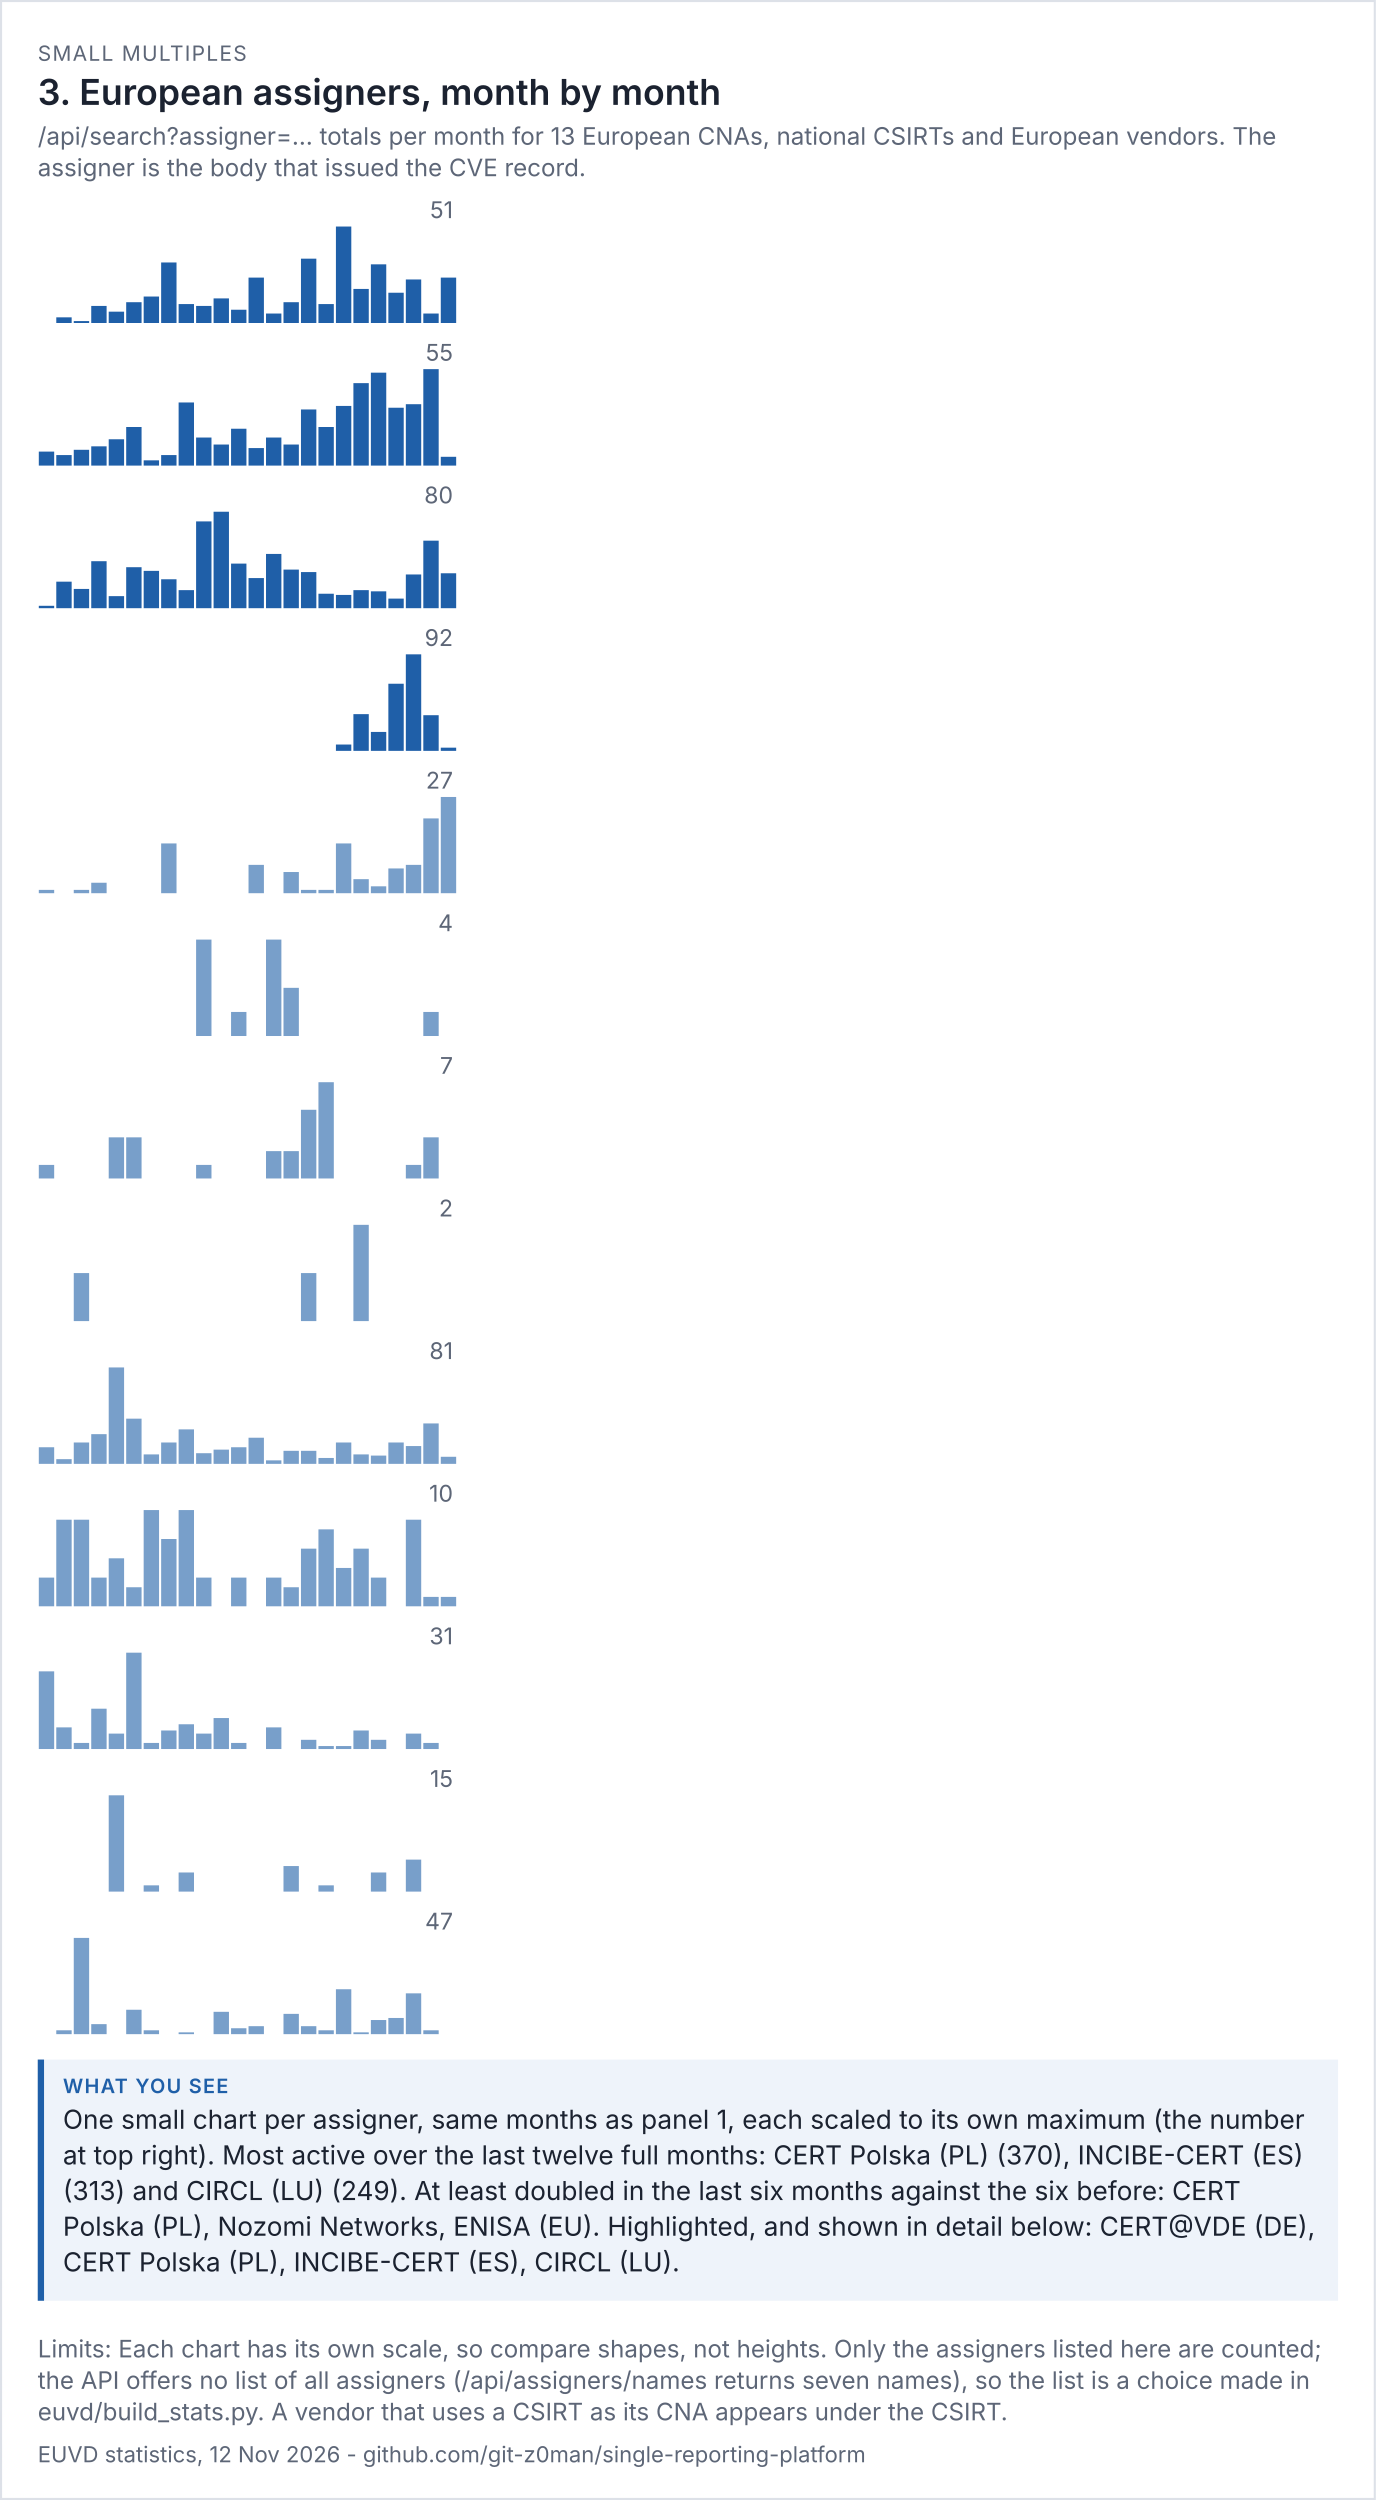
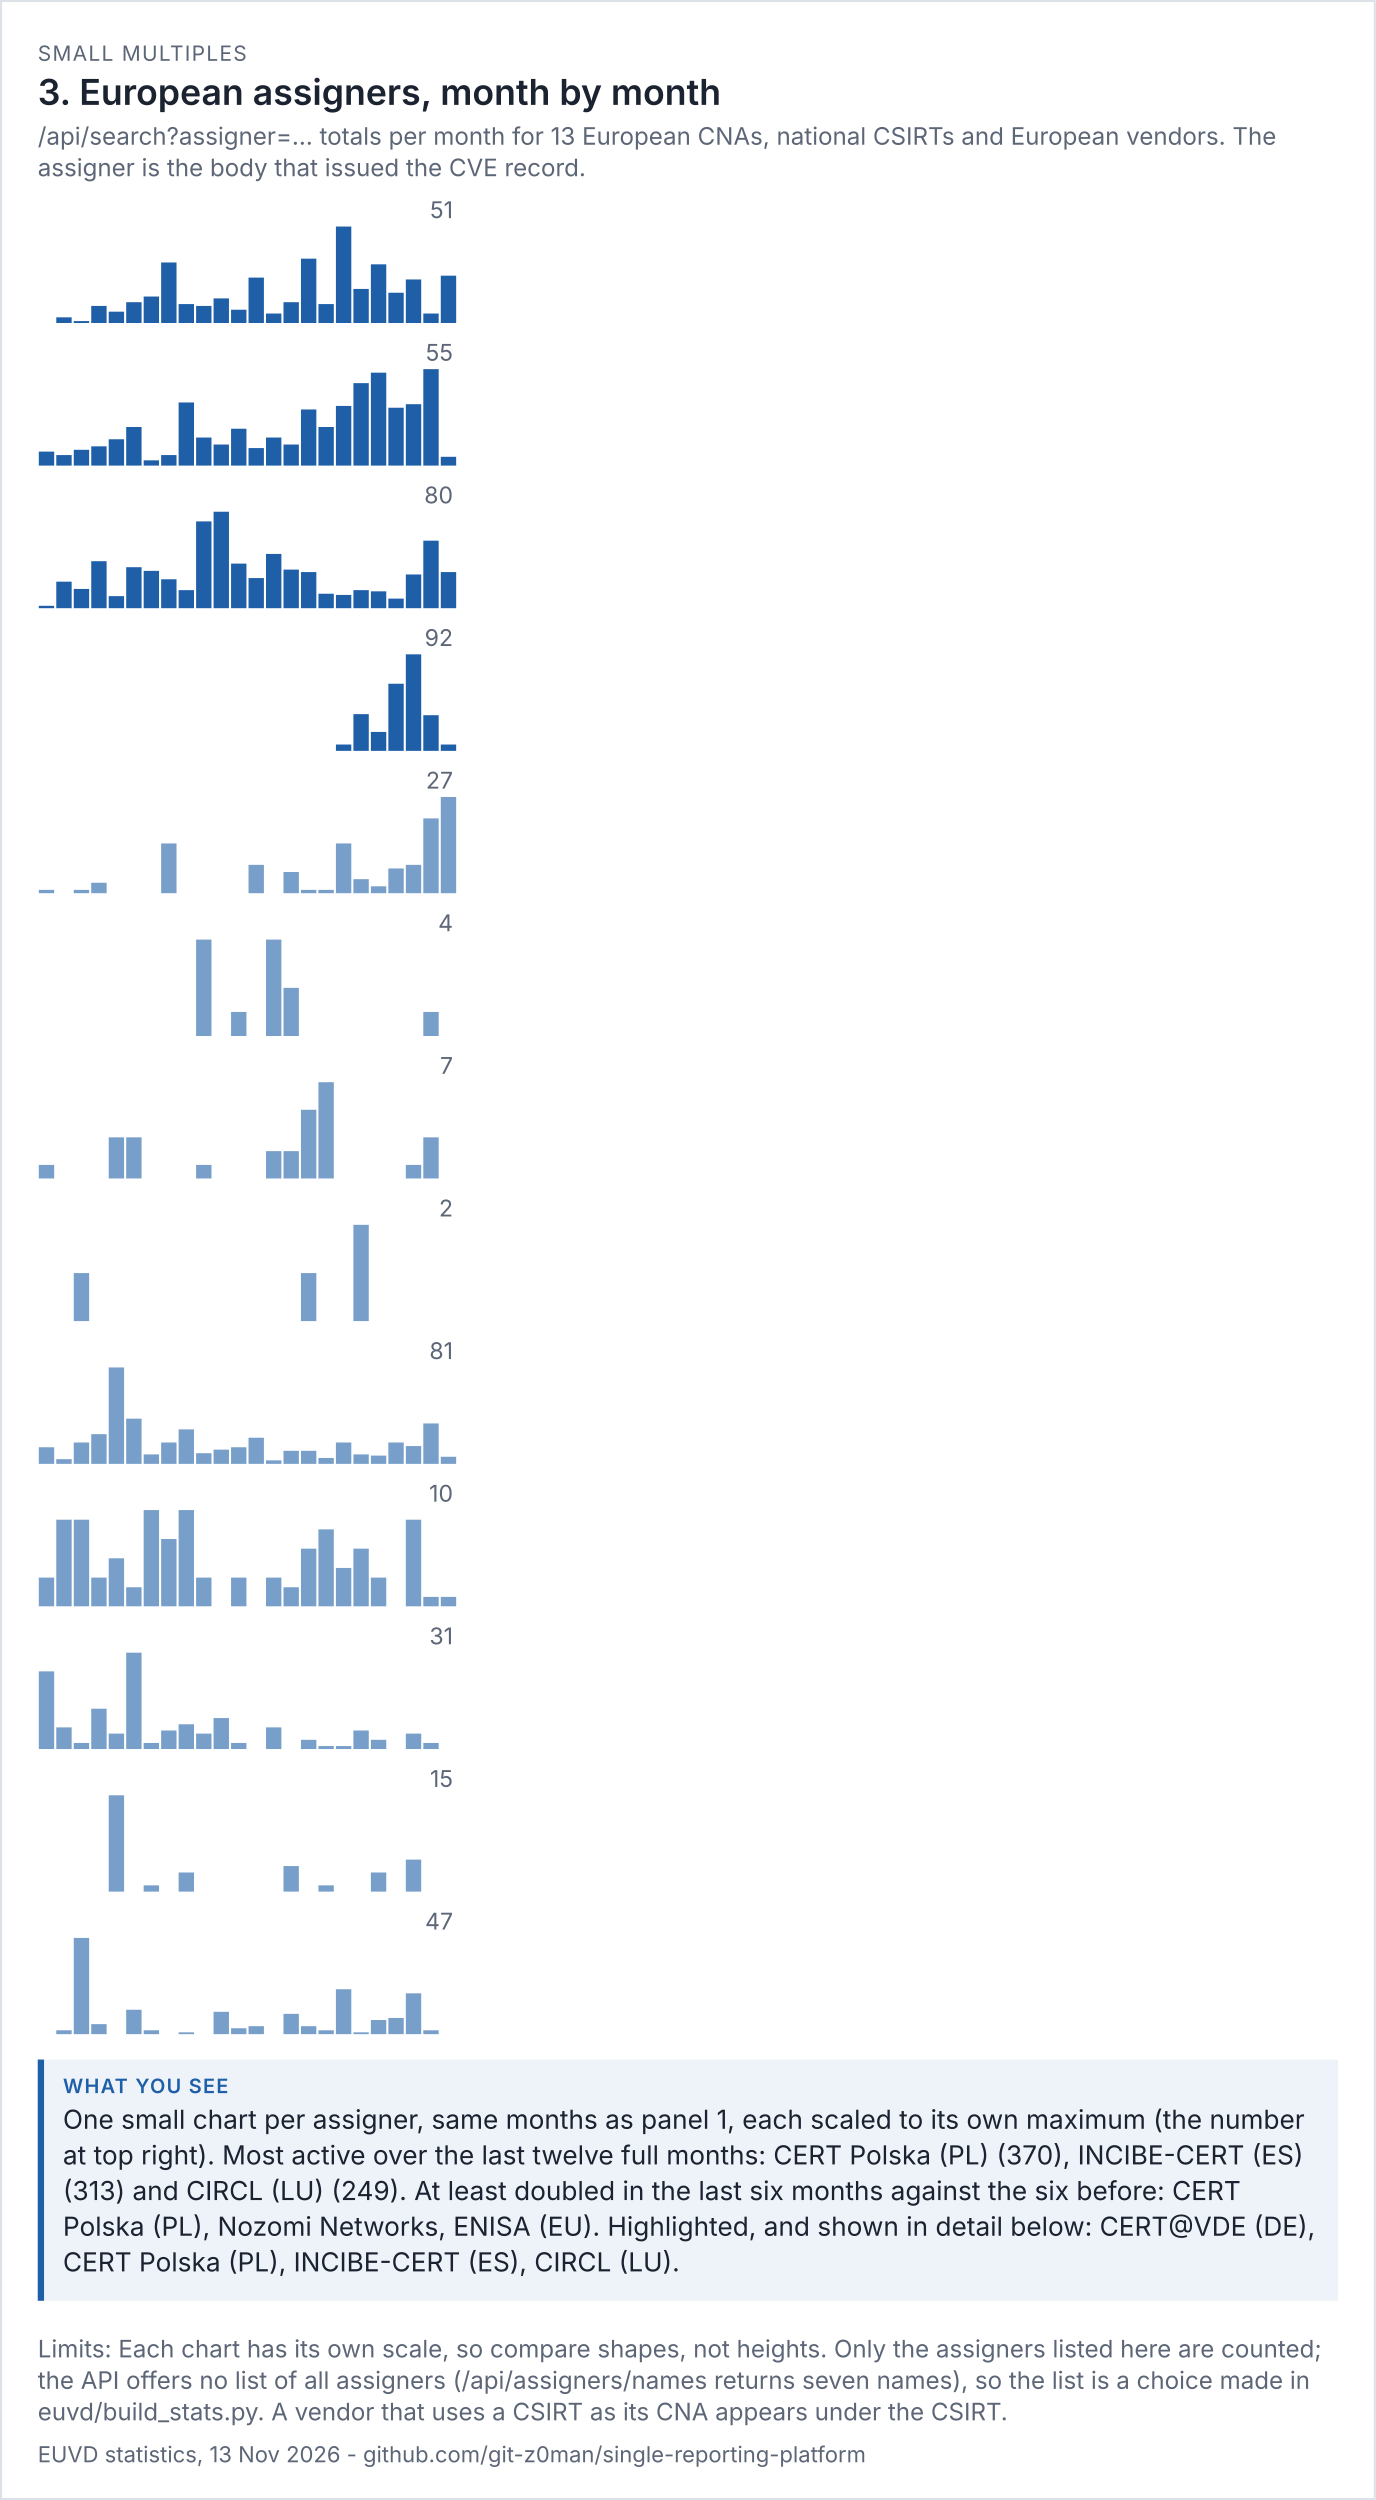
<svg xmlns="http://www.w3.org/2000/svg" viewBox="0 0 656 1192" width="656" height="1192" font-family="system-ui,-apple-system,'Segoe UI',sans-serif">
  <rect width="100%" height="100%" fill="#ffffff" />
  <rect x="0.5" y="0.5" width="655" height="1191" fill="none" stroke="#dde1e8" />
  <text x="18" y="29" font-size="10" letter-spacing="0.6" fill="#5d6677">SMALL MULTIPLES</text>
  <text x="18" y="50" font-size="17" fill="#1b2230" font-weight="600">3. European assigners, month by month</text>
  <text x="18" y="69" font-size="11.5" fill="#5d6677">/api/search?assigner=... totals per month for 13 European CNAs, national CSIRTs and European vendors. The</text>
  <text x="18" y="84" font-size="11.5" fill="#5d6677">assigner is the body that issued the CVE record.</text>
  <g transform="translate(18,94) scale(1)" font-size="11">
    <svg viewBox="0 0 200 60" role="img" width="200" height="60">
      <g>
        <text x="198" y="10" text-anchor="end" fill="rgb(93, 102, 119)">51</text>
        <rect x="0.5" y="60" width="7.333" height="0" fill="rgb(31, 95, 168)" opacity="1" />
        <rect x="8.833" y="57.294" width="7.333" height="2.706" fill="rgb(31, 95, 168)" opacity="1" />
        <rect x="17.167" y="59.098" width="7.333" height="0.902" fill="rgb(31, 95, 168)" opacity="1" />
        <rect x="25.5" y="51.882" width="7.333" height="8.118" fill="rgb(31, 95, 168)" opacity="1" />
        <rect x="33.833" y="54.588" width="7.333" height="5.412" fill="rgb(31, 95, 168)" opacity="1" />
        <rect x="42.167" y="50.078" width="7.333" height="9.922" fill="rgb(31, 95, 168)" opacity="1" />
        <rect x="50.5" y="47.373" width="7.333" height="12.627" fill="rgb(31, 95, 168)" opacity="1" />
        <rect x="58.833" y="31.137" width="7.333" height="28.863" fill="rgb(31, 95, 168)" opacity="1" />
        <rect x="67.167" y="50.98" width="7.333" height="9.02" fill="rgb(31, 95, 168)" opacity="1" />
        <rect x="75.5" y="51.882" width="7.333" height="8.118" fill="rgb(31, 95, 168)" opacity="1" />
        <rect x="83.833" y="48.275" width="7.333" height="11.725" fill="rgb(31, 95, 168)" opacity="1" />
        <rect x="92.167" y="53.686" width="7.333" height="6.314" fill="rgb(31, 95, 168)" opacity="1" />
        <rect x="100.5" y="38.353" width="7.333" height="21.647" fill="rgb(31, 95, 168)" opacity="1" />
        <rect x="108.833" y="55.49" width="7.333" height="4.51" fill="rgb(31, 95, 168)" opacity="1" />
        <rect x="117.167" y="50.078" width="7.333" height="9.922" fill="rgb(31, 95, 168)" opacity="1" />
        <rect x="125.5" y="29.333" width="7.333" height="30.667" fill="rgb(31, 95, 168)" opacity="1" />
        <rect x="133.833" y="50.98" width="7.333" height="9.02" fill="rgb(31, 95, 168)" opacity="1" />
        <rect x="142.167" y="14" width="7.333" height="46" fill="rgb(31, 95, 168)" opacity="1" />
        <rect x="150.5" y="43.765" width="7.333" height="16.235" fill="rgb(31, 95, 168)" opacity="1" />
        <rect x="158.833" y="32.039" width="7.333" height="27.961" fill="rgb(31, 95, 168)" opacity="1" />
        <rect x="167.167" y="45.569" width="7.333" height="14.431" fill="rgb(31, 95, 168)" opacity="1" />
        <rect x="175.5" y="39.255" width="7.333" height="20.745" fill="rgb(31, 95, 168)" opacity="1" />
        <rect x="183.833" y="55.49" width="7.333" height="4.51" fill="rgb(31, 95, 168)" opacity="1" />
-         <rect x="192.167" y="38.353" width="7.333" height="21.647" fill="rgb(31, 95, 168)" opacity="1" />
+         <rect x="192.167" y="37.451" width="7.333" height="22.549" fill="rgb(31, 95, 168)" opacity="1" />
      </g>
    </svg>
  </g>
  <g transform="translate(18,162) scale(1)" font-size="11">
    <svg viewBox="0 0 200 60" role="img" width="200" height="60">
      <g>
        <text x="198" y="10" text-anchor="end" fill="rgb(93, 102, 119)">55</text>
        <rect x="0.5" y="53.309" width="7.333" height="6.691" fill="rgb(31, 95, 168)" opacity="1" />
        <rect x="8.833" y="54.982" width="7.333" height="5.018" fill="rgb(31, 95, 168)" opacity="1" />
        <rect x="17.167" y="52.473" width="7.333" height="7.527" fill="rgb(31, 95, 168)" opacity="1" />
        <rect x="25.5" y="50.8" width="7.333" height="9.2" fill="rgb(31, 95, 168)" opacity="1" />
        <rect x="33.833" y="47.455" width="7.333" height="12.545" fill="rgb(31, 95, 168)" opacity="1" />
        <rect x="42.167" y="41.6" width="7.333" height="18.4" fill="rgb(31, 95, 168)" opacity="1" />
        <rect x="50.5" y="57.491" width="7.333" height="2.509" fill="rgb(31, 95, 168)" opacity="1" />
        <rect x="58.833" y="54.982" width="7.333" height="5.018" fill="rgb(31, 95, 168)" opacity="1" />
        <rect x="67.167" y="29.891" width="7.333" height="30.109" fill="rgb(31, 95, 168)" opacity="1" />
        <rect x="75.5" y="46.618" width="7.333" height="13.382" fill="rgb(31, 95, 168)" opacity="1" />
        <rect x="83.833" y="49.964" width="7.333" height="10.036" fill="rgb(31, 95, 168)" opacity="1" />
        <rect x="92.167" y="42.436" width="7.333" height="17.564" fill="rgb(31, 95, 168)" opacity="1" />
        <rect x="100.5" y="51.636" width="7.333" height="8.364" fill="rgb(31, 95, 168)" opacity="1" />
        <rect x="108.833" y="46.618" width="7.333" height="13.382" fill="rgb(31, 95, 168)" opacity="1" />
        <rect x="117.167" y="49.964" width="7.333" height="10.036" fill="rgb(31, 95, 168)" opacity="1" />
        <rect x="125.5" y="33.236" width="7.333" height="26.764" fill="rgb(31, 95, 168)" opacity="1" />
        <rect x="133.833" y="41.6" width="7.333" height="18.4" fill="rgb(31, 95, 168)" opacity="1" />
        <rect x="142.167" y="31.564" width="7.333" height="28.436" fill="rgb(31, 95, 168)" opacity="1" />
        <rect x="150.5" y="20.691" width="7.333" height="39.309" fill="rgb(31, 95, 168)" opacity="1" />
        <rect x="158.833" y="15.673" width="7.333" height="44.327" fill="rgb(31, 95, 168)" opacity="1" />
        <rect x="167.167" y="32.4" width="7.333" height="27.6" fill="rgb(31, 95, 168)" opacity="1" />
        <rect x="175.5" y="30.727" width="7.333" height="29.273" fill="rgb(31, 95, 168)" opacity="1" />
        <rect x="183.833" y="14" width="7.333" height="46" fill="rgb(31, 95, 168)" opacity="1" />
        <rect x="192.167" y="55.818" width="7.333" height="4.182" fill="rgb(31, 95, 168)" opacity="1" />
      </g>
    </svg>
  </g>
  <g transform="translate(18,230) scale(1)" font-size="11">
    <svg viewBox="0 0 200 60" role="img" width="200" height="60">
      <g>
        <text x="198" y="10" text-anchor="end" fill="rgb(93, 102, 119)">80</text>
        <rect x="0.5" y="58.85" width="7.333" height="1.15" fill="rgb(31, 95, 168)" opacity="1" />
        <rect x="8.833" y="47.35" width="7.333" height="12.65" fill="rgb(31, 95, 168)" opacity="1" />
        <rect x="17.167" y="50.8" width="7.333" height="9.2" fill="rgb(31, 95, 168)" opacity="1" />
        <rect x="25.5" y="37.575" width="7.333" height="22.425" fill="rgb(31, 95, 168)" opacity="1" />
        <rect x="33.833" y="54.25" width="7.333" height="5.75" fill="rgb(31, 95, 168)" opacity="1" />
        <rect x="42.167" y="40.45" width="7.333" height="19.55" fill="rgb(31, 95, 168)" opacity="1" />
        <rect x="50.5" y="42.175" width="7.333" height="17.825" fill="rgb(31, 95, 168)" opacity="1" />
        <rect x="58.833" y="46.2" width="7.333" height="13.8" fill="rgb(31, 95, 168)" opacity="1" />
        <rect x="67.167" y="51.375" width="7.333" height="8.625" fill="rgb(31, 95, 168)" opacity="1" />
        <rect x="75.5" y="18.6" width="7.333" height="41.4" fill="rgb(31, 95, 168)" opacity="1" />
        <rect x="83.833" y="14" width="7.333" height="46" fill="rgb(31, 95, 168)" opacity="1" />
        <rect x="92.167" y="38.725" width="7.333" height="21.275" fill="rgb(31, 95, 168)" opacity="1" />
        <rect x="100.5" y="45.625" width="7.333" height="14.375" fill="rgb(31, 95, 168)" opacity="1" />
        <rect x="108.833" y="34.125" width="7.333" height="25.875" fill="rgb(31, 95, 168)" opacity="1" />
        <rect x="117.167" y="41.6" width="7.333" height="18.4" fill="rgb(31, 95, 168)" opacity="1" />
        <rect x="125.5" y="42.75" width="7.333" height="17.25" fill="rgb(31, 95, 168)" opacity="1" />
        <rect x="133.833" y="53.1" width="7.333" height="6.9" fill="rgb(31, 95, 168)" opacity="1" />
        <rect x="142.167" y="53.675" width="7.333" height="6.325" fill="rgb(31, 95, 168)" opacity="1" />
        <rect x="150.5" y="51.375" width="7.333" height="8.625" fill="rgb(31, 95, 168)" opacity="1" />
        <rect x="158.833" y="51.95" width="7.333" height="8.05" fill="rgb(31, 95, 168)" opacity="1" />
        <rect x="167.167" y="55.4" width="7.333" height="4.6" fill="rgb(31, 95, 168)" opacity="1" />
        <rect x="175.5" y="43.9" width="7.333" height="16.1" fill="rgb(31, 95, 168)" opacity="1" />
        <rect x="183.833" y="27.8" width="7.333" height="32.2" fill="rgb(31, 95, 168)" opacity="1" />
-         <rect x="192.167" y="43.325" width="7.333" height="16.675" fill="rgb(31, 95, 168)" opacity="1" />
+         <rect x="192.167" y="42.75" width="7.333" height="17.25" fill="rgb(31, 95, 168)" opacity="1" />
      </g>
    </svg>
  </g>
  <g transform="translate(18,298) scale(1)" font-size="11">
    <svg viewBox="0 0 200 60" role="img" width="200" height="60">
      <g>
        <text x="198" y="10" text-anchor="end" fill="rgb(93, 102, 119)">92</text>
        <rect x="0.5" y="60" width="7.333" height="0" fill="rgb(31, 95, 168)" opacity="1" />
        <rect x="8.833" y="60" width="7.333" height="0" fill="rgb(31, 95, 168)" opacity="1" />
        <rect x="17.167" y="60" width="7.333" height="0" fill="rgb(31, 95, 168)" opacity="1" />
        <rect x="25.5" y="60" width="7.333" height="0" fill="rgb(31, 95, 168)" opacity="1" />
        <rect x="33.833" y="60" width="7.333" height="0" fill="rgb(31, 95, 168)" opacity="1" />
        <rect x="42.167" y="60" width="7.333" height="0" fill="rgb(31, 95, 168)" opacity="1" />
        <rect x="50.5" y="60" width="7.333" height="0" fill="rgb(31, 95, 168)" opacity="1" />
        <rect x="58.833" y="60" width="7.333" height="0" fill="rgb(31, 95, 168)" opacity="1" />
        <rect x="67.167" y="60" width="7.333" height="0" fill="rgb(31, 95, 168)" opacity="1" />
        <rect x="75.5" y="60" width="7.333" height="0" fill="rgb(31, 95, 168)" opacity="1" />
        <rect x="83.833" y="60" width="7.333" height="0" fill="rgb(31, 95, 168)" opacity="1" />
        <rect x="92.167" y="60" width="7.333" height="0" fill="rgb(31, 95, 168)" opacity="1" />
        <rect x="100.5" y="60" width="7.333" height="0" fill="rgb(31, 95, 168)" opacity="1" />
        <rect x="108.833" y="60" width="7.333" height="0" fill="rgb(31, 95, 168)" opacity="1" />
        <rect x="117.167" y="60" width="7.333" height="0" fill="rgb(31, 95, 168)" opacity="1" />
        <rect x="125.5" y="60" width="7.333" height="0" fill="rgb(31, 95, 168)" opacity="1" />
        <rect x="133.833" y="60" width="7.333" height="0" fill="rgb(31, 95, 168)" opacity="1" />
        <rect x="142.167" y="57" width="7.333" height="3" fill="rgb(31, 95, 168)" opacity="1" />
        <rect x="150.5" y="42.5" width="7.333" height="17.5" fill="rgb(31, 95, 168)" opacity="1" />
        <rect x="158.833" y="51" width="7.333" height="9" fill="rgb(31, 95, 168)" opacity="1" />
        <rect x="167.167" y="28" width="7.333" height="32" fill="rgb(31, 95, 168)" opacity="1" />
        <rect x="175.5" y="14" width="7.333" height="46" fill="rgb(31, 95, 168)" opacity="1" />
        <rect x="183.833" y="43" width="7.333" height="17" fill="rgb(31, 95, 168)" opacity="1" />
-         <rect x="192.167" y="58.5" width="7.333" height="1.5" fill="rgb(31, 95, 168)" opacity="1" />
+         <rect x="192.167" y="57" width="7.333" height="3" fill="rgb(31, 95, 168)" opacity="1" />
      </g>
    </svg>
  </g>
  <g transform="translate(18,366) scale(1)" font-size="11">
    <svg viewBox="0 0 200 60" role="img" width="200" height="60">
      <g>
        <text x="198" y="10" text-anchor="end" fill="rgb(93, 102, 119)">27</text>
        <rect x="0.5" y="58.296" width="7.333" height="1.704" fill="rgb(75, 127, 184)" opacity="0.75" />
        <rect x="8.833" y="60" width="7.333" height="0" fill="rgb(75, 127, 184)" opacity="0.75" />
        <rect x="17.167" y="58.296" width="7.333" height="1.704" fill="rgb(75, 127, 184)" opacity="0.75" />
        <rect x="25.5" y="54.889" width="7.333" height="5.111" fill="rgb(75, 127, 184)" opacity="0.75" />
        <rect x="33.833" y="60" width="7.333" height="0" fill="rgb(75, 127, 184)" opacity="0.75" />
        <rect x="42.167" y="60" width="7.333" height="0" fill="rgb(75, 127, 184)" opacity="0.75" />
        <rect x="50.5" y="60" width="7.333" height="0" fill="rgb(75, 127, 184)" opacity="0.75" />
        <rect x="58.833" y="36.148" width="7.333" height="23.852" fill="rgb(75, 127, 184)" opacity="0.75" />
        <rect x="67.167" y="60" width="7.333" height="0" fill="rgb(75, 127, 184)" opacity="0.75" />
        <rect x="75.5" y="60" width="7.333" height="0" fill="rgb(75, 127, 184)" opacity="0.75" />
        <rect x="83.833" y="60" width="7.333" height="0" fill="rgb(75, 127, 184)" opacity="0.75" />
        <rect x="92.167" y="60" width="7.333" height="0" fill="rgb(75, 127, 184)" opacity="0.75" />
        <rect x="100.5" y="46.37" width="7.333" height="13.63" fill="rgb(75, 127, 184)" opacity="0.75" />
        <rect x="108.833" y="60" width="7.333" height="0" fill="rgb(75, 127, 184)" opacity="0.75" />
        <rect x="117.167" y="49.778" width="7.333" height="10.222" fill="rgb(75, 127, 184)" opacity="0.75" />
        <rect x="125.5" y="58.296" width="7.333" height="1.704" fill="rgb(75, 127, 184)" opacity="0.75" />
        <rect x="133.833" y="58.296" width="7.333" height="1.704" fill="rgb(75, 127, 184)" opacity="0.75" />
        <rect x="142.167" y="36.148" width="7.333" height="23.852" fill="rgb(75, 127, 184)" opacity="0.75" />
        <rect x="150.5" y="53.185" width="7.333" height="6.815" fill="rgb(75, 127, 184)" opacity="0.75" />
        <rect x="158.833" y="56.593" width="7.333" height="3.407" fill="rgb(75, 127, 184)" opacity="0.75" />
        <rect x="167.167" y="48.074" width="7.333" height="11.926" fill="rgb(75, 127, 184)" opacity="0.75" />
        <rect x="175.5" y="46.37" width="7.333" height="13.63" fill="rgb(75, 127, 184)" opacity="0.75" />
        <rect x="183.833" y="24.222" width="7.333" height="35.778" fill="rgb(75, 127, 184)" opacity="0.75" />
        <rect x="192.167" y="14" width="7.333" height="46" fill="rgb(75, 127, 184)" opacity="0.75" />
      </g>
    </svg>
  </g>
  <g transform="translate(18,434) scale(1)" font-size="11">
    <svg viewBox="0 0 200 60" role="img" width="200" height="60">
      <g>
        <text x="198" y="10" text-anchor="end" fill="rgb(93, 102, 119)">4</text>
        <rect x="0.5" y="60" width="7.333" height="0" fill="rgb(75, 127, 184)" opacity="0.75" />
        <rect x="8.833" y="60" width="7.333" height="0" fill="rgb(75, 127, 184)" opacity="0.75" />
        <rect x="17.167" y="60" width="7.333" height="0" fill="rgb(75, 127, 184)" opacity="0.75" />
        <rect x="25.5" y="60" width="7.333" height="0" fill="rgb(75, 127, 184)" opacity="0.75" />
        <rect x="33.833" y="60" width="7.333" height="0" fill="rgb(75, 127, 184)" opacity="0.75" />
        <rect x="42.167" y="60" width="7.333" height="0" fill="rgb(75, 127, 184)" opacity="0.75" />
        <rect x="50.5" y="60" width="7.333" height="0" fill="rgb(75, 127, 184)" opacity="0.75" />
        <rect x="58.833" y="60" width="7.333" height="0" fill="rgb(75, 127, 184)" opacity="0.75" />
        <rect x="67.167" y="60" width="7.333" height="0" fill="rgb(75, 127, 184)" opacity="0.75" />
        <rect x="75.5" y="14" width="7.333" height="46" fill="rgb(75, 127, 184)" opacity="0.75" />
        <rect x="83.833" y="60" width="7.333" height="0" fill="rgb(75, 127, 184)" opacity="0.75" />
        <rect x="92.167" y="48.5" width="7.333" height="11.5" fill="rgb(75, 127, 184)" opacity="0.75" />
        <rect x="100.5" y="60" width="7.333" height="0" fill="rgb(75, 127, 184)" opacity="0.75" />
        <rect x="108.833" y="14" width="7.333" height="46" fill="rgb(75, 127, 184)" opacity="0.75" />
        <rect x="117.167" y="37" width="7.333" height="23" fill="rgb(75, 127, 184)" opacity="0.75" />
        <rect x="125.5" y="60" width="7.333" height="0" fill="rgb(75, 127, 184)" opacity="0.75" />
        <rect x="133.833" y="60" width="7.333" height="0" fill="rgb(75, 127, 184)" opacity="0.75" />
        <rect x="142.167" y="60" width="7.333" height="0" fill="rgb(75, 127, 184)" opacity="0.75" />
        <rect x="150.5" y="60" width="7.333" height="0" fill="rgb(75, 127, 184)" opacity="0.75" />
        <rect x="158.833" y="60" width="7.333" height="0" fill="rgb(75, 127, 184)" opacity="0.75" />
        <rect x="167.167" y="60" width="7.333" height="0" fill="rgb(75, 127, 184)" opacity="0.75" />
        <rect x="175.5" y="60" width="7.333" height="0" fill="rgb(75, 127, 184)" opacity="0.75" />
        <rect x="183.833" y="48.5" width="7.333" height="11.5" fill="rgb(75, 127, 184)" opacity="0.75" />
        <rect x="192.167" y="60" width="7.333" height="0" fill="rgb(75, 127, 184)" opacity="0.75" />
      </g>
    </svg>
  </g>
  <g transform="translate(18,502) scale(1)" font-size="11">
    <svg viewBox="0 0 200 60" role="img" width="200" height="60">
      <g>
        <text x="198" y="10" text-anchor="end" fill="rgb(93, 102, 119)">7</text>
        <rect x="0.5" y="53.429" width="7.333" height="6.571" fill="rgb(75, 127, 184)" opacity="0.75" />
        <rect x="8.833" y="60" width="7.333" height="0" fill="rgb(75, 127, 184)" opacity="0.75" />
        <rect x="17.167" y="60" width="7.333" height="0" fill="rgb(75, 127, 184)" opacity="0.75" />
        <rect x="25.5" y="60" width="7.333" height="0" fill="rgb(75, 127, 184)" opacity="0.75" />
        <rect x="33.833" y="40.286" width="7.333" height="19.714" fill="rgb(75, 127, 184)" opacity="0.75" />
        <rect x="42.167" y="40.286" width="7.333" height="19.714" fill="rgb(75, 127, 184)" opacity="0.75" />
        <rect x="50.5" y="60" width="7.333" height="0" fill="rgb(75, 127, 184)" opacity="0.75" />
        <rect x="58.833" y="60" width="7.333" height="0" fill="rgb(75, 127, 184)" opacity="0.75" />
        <rect x="67.167" y="60" width="7.333" height="0" fill="rgb(75, 127, 184)" opacity="0.75" />
        <rect x="75.5" y="53.429" width="7.333" height="6.571" fill="rgb(75, 127, 184)" opacity="0.75" />
        <rect x="83.833" y="60" width="7.333" height="0" fill="rgb(75, 127, 184)" opacity="0.75" />
        <rect x="92.167" y="60" width="7.333" height="0" fill="rgb(75, 127, 184)" opacity="0.75" />
        <rect x="100.5" y="60" width="7.333" height="0" fill="rgb(75, 127, 184)" opacity="0.75" />
        <rect x="108.833" y="46.857" width="7.333" height="13.143" fill="rgb(75, 127, 184)" opacity="0.75" />
        <rect x="117.167" y="46.857" width="7.333" height="13.143" fill="rgb(75, 127, 184)" opacity="0.75" />
        <rect x="125.5" y="27.143" width="7.333" height="32.857" fill="rgb(75, 127, 184)" opacity="0.75" />
        <rect x="133.833" y="14" width="7.333" height="46" fill="rgb(75, 127, 184)" opacity="0.75" />
        <rect x="142.167" y="60" width="7.333" height="0" fill="rgb(75, 127, 184)" opacity="0.75" />
        <rect x="150.5" y="60" width="7.333" height="0" fill="rgb(75, 127, 184)" opacity="0.75" />
        <rect x="158.833" y="60" width="7.333" height="0" fill="rgb(75, 127, 184)" opacity="0.75" />
        <rect x="167.167" y="60" width="7.333" height="0" fill="rgb(75, 127, 184)" opacity="0.75" />
        <rect x="175.5" y="53.429" width="7.333" height="6.571" fill="rgb(75, 127, 184)" opacity="0.75" />
        <rect x="183.833" y="40.286" width="7.333" height="19.714" fill="rgb(75, 127, 184)" opacity="0.75" />
        <rect x="192.167" y="60" width="7.333" height="0" fill="rgb(75, 127, 184)" opacity="0.75" />
      </g>
    </svg>
  </g>
  <g transform="translate(18,570) scale(1)" font-size="11">
    <svg viewBox="0 0 200 60" role="img" width="200" height="60">
      <g>
        <text x="198" y="10" text-anchor="end" fill="rgb(93, 102, 119)">2</text>
        <rect x="0.5" y="60" width="7.333" height="0" fill="rgb(75, 127, 184)" opacity="0.75" />
        <rect x="8.833" y="60" width="7.333" height="0" fill="rgb(75, 127, 184)" opacity="0.75" />
        <rect x="17.167" y="37" width="7.333" height="23" fill="rgb(75, 127, 184)" opacity="0.75" />
        <rect x="25.5" y="60" width="7.333" height="0" fill="rgb(75, 127, 184)" opacity="0.75" />
        <rect x="33.833" y="60" width="7.333" height="0" fill="rgb(75, 127, 184)" opacity="0.75" />
        <rect x="42.167" y="60" width="7.333" height="0" fill="rgb(75, 127, 184)" opacity="0.75" />
        <rect x="50.5" y="60" width="7.333" height="0" fill="rgb(75, 127, 184)" opacity="0.75" />
        <rect x="58.833" y="60" width="7.333" height="0" fill="rgb(75, 127, 184)" opacity="0.75" />
        <rect x="67.167" y="60" width="7.333" height="0" fill="rgb(75, 127, 184)" opacity="0.75" />
        <rect x="75.5" y="60" width="7.333" height="0" fill="rgb(75, 127, 184)" opacity="0.75" />
        <rect x="83.833" y="60" width="7.333" height="0" fill="rgb(75, 127, 184)" opacity="0.75" />
        <rect x="92.167" y="60" width="7.333" height="0" fill="rgb(75, 127, 184)" opacity="0.75" />
        <rect x="100.5" y="60" width="7.333" height="0" fill="rgb(75, 127, 184)" opacity="0.75" />
        <rect x="108.833" y="60" width="7.333" height="0" fill="rgb(75, 127, 184)" opacity="0.75" />
        <rect x="117.167" y="60" width="7.333" height="0" fill="rgb(75, 127, 184)" opacity="0.75" />
        <rect x="125.5" y="37" width="7.333" height="23" fill="rgb(75, 127, 184)" opacity="0.75" />
        <rect x="133.833" y="60" width="7.333" height="0" fill="rgb(75, 127, 184)" opacity="0.75" />
        <rect x="142.167" y="60" width="7.333" height="0" fill="rgb(75, 127, 184)" opacity="0.75" />
        <rect x="150.5" y="14" width="7.333" height="46" fill="rgb(75, 127, 184)" opacity="0.75" />
        <rect x="158.833" y="60" width="7.333" height="0" fill="rgb(75, 127, 184)" opacity="0.75" />
        <rect x="167.167" y="60" width="7.333" height="0" fill="rgb(75, 127, 184)" opacity="0.75" />
        <rect x="175.5" y="60" width="7.333" height="0" fill="rgb(75, 127, 184)" opacity="0.75" />
        <rect x="183.833" y="60" width="7.333" height="0" fill="rgb(75, 127, 184)" opacity="0.75" />
        <rect x="192.167" y="60" width="7.333" height="0" fill="rgb(75, 127, 184)" opacity="0.75" />
      </g>
    </svg>
  </g>
  <g transform="translate(18,638) scale(1)" font-size="11">
    <svg viewBox="0 0 200 60" role="img" width="200" height="60">
      <g>
        <text x="198" y="10" text-anchor="end" fill="rgb(93, 102, 119)">81</text>
        <rect x="0.5" y="52.049" width="7.333" height="7.951" fill="rgb(75, 127, 184)" opacity="0.75" />
        <rect x="8.833" y="57.728" width="7.333" height="2.272" fill="rgb(75, 127, 184)" opacity="0.75" />
        <rect x="17.167" y="49.778" width="7.333" height="10.222" fill="rgb(75, 127, 184)" opacity="0.75" />
        <rect x="25.5" y="45.802" width="7.333" height="14.198" fill="rgb(75, 127, 184)" opacity="0.75" />
        <rect x="33.833" y="14" width="7.333" height="46" fill="rgb(75, 127, 184)" opacity="0.75" />
        <rect x="42.167" y="38.42" width="7.333" height="21.58" fill="rgb(75, 127, 184)" opacity="0.75" />
        <rect x="50.5" y="55.457" width="7.333" height="4.543" fill="rgb(75, 127, 184)" opacity="0.75" />
        <rect x="58.833" y="49.778" width="7.333" height="10.222" fill="rgb(75, 127, 184)" opacity="0.75" />
        <rect x="67.167" y="43.531" width="7.333" height="16.469" fill="rgb(75, 127, 184)" opacity="0.75" />
        <rect x="75.5" y="54.889" width="7.333" height="5.111" fill="rgb(75, 127, 184)" opacity="0.75" />
        <rect x="83.833" y="53.185" width="7.333" height="6.815" fill="rgb(75, 127, 184)" opacity="0.75" />
        <rect x="92.167" y="52.049" width="7.333" height="7.951" fill="rgb(75, 127, 184)" opacity="0.75" />
        <rect x="100.5" y="47.506" width="7.333" height="12.494" fill="rgb(75, 127, 184)" opacity="0.75" />
        <rect x="108.833" y="58.296" width="7.333" height="1.704" fill="rgb(75, 127, 184)" opacity="0.75" />
        <rect x="117.167" y="53.753" width="7.333" height="6.247" fill="rgb(75, 127, 184)" opacity="0.75" />
        <rect x="125.5" y="53.753" width="7.333" height="6.247" fill="rgb(75, 127, 184)" opacity="0.75" />
        <rect x="133.833" y="57.16" width="7.333" height="2.84" fill="rgb(75, 127, 184)" opacity="0.75" />
        <rect x="142.167" y="49.778" width="7.333" height="10.222" fill="rgb(75, 127, 184)" opacity="0.75" />
        <rect x="150.5" y="55.457" width="7.333" height="4.543" fill="rgb(75, 127, 184)" opacity="0.75" />
        <rect x="158.833" y="56.025" width="7.333" height="3.975" fill="rgb(75, 127, 184)" opacity="0.75" />
        <rect x="167.167" y="49.778" width="7.333" height="10.222" fill="rgb(75, 127, 184)" opacity="0.75" />
        <rect x="175.5" y="51.481" width="7.333" height="8.519" fill="rgb(75, 127, 184)" opacity="0.75" />
        <rect x="183.833" y="40.691" width="7.333" height="19.309" fill="rgb(75, 127, 184)" opacity="0.75" />
        <rect x="192.167" y="56.593" width="7.333" height="3.407" fill="rgb(75, 127, 184)" opacity="0.75" />
      </g>
    </svg>
  </g>
  <g transform="translate(18,706) scale(1)" font-size="11">
    <svg viewBox="0 0 200 60" role="img" width="200" height="60">
      <g>
        <text x="198" y="10" text-anchor="end" fill="rgb(93, 102, 119)">10</text>
        <rect x="0.5" y="46.2" width="7.333" height="13.8" fill="rgb(75, 127, 184)" opacity="0.75" />
        <rect x="8.833" y="18.6" width="7.333" height="41.4" fill="rgb(75, 127, 184)" opacity="0.75" />
        <rect x="17.167" y="18.6" width="7.333" height="41.4" fill="rgb(75, 127, 184)" opacity="0.75" />
        <rect x="25.5" y="46.2" width="7.333" height="13.8" fill="rgb(75, 127, 184)" opacity="0.75" />
        <rect x="33.833" y="37" width="7.333" height="23" fill="rgb(75, 127, 184)" opacity="0.75" />
        <rect x="42.167" y="50.8" width="7.333" height="9.2" fill="rgb(75, 127, 184)" opacity="0.75" />
        <rect x="50.5" y="14" width="7.333" height="46" fill="rgb(75, 127, 184)" opacity="0.75" />
        <rect x="58.833" y="27.8" width="7.333" height="32.2" fill="rgb(75, 127, 184)" opacity="0.75" />
        <rect x="67.167" y="14" width="7.333" height="46" fill="rgb(75, 127, 184)" opacity="0.75" />
        <rect x="75.5" y="46.2" width="7.333" height="13.8" fill="rgb(75, 127, 184)" opacity="0.75" />
        <rect x="83.833" y="60" width="7.333" height="0" fill="rgb(75, 127, 184)" opacity="0.75" />
        <rect x="92.167" y="46.2" width="7.333" height="13.8" fill="rgb(75, 127, 184)" opacity="0.75" />
        <rect x="100.5" y="60" width="7.333" height="0" fill="rgb(75, 127, 184)" opacity="0.75" />
        <rect x="108.833" y="46.2" width="7.333" height="13.8" fill="rgb(75, 127, 184)" opacity="0.75" />
        <rect x="117.167" y="50.8" width="7.333" height="9.2" fill="rgb(75, 127, 184)" opacity="0.75" />
        <rect x="125.5" y="32.4" width="7.333" height="27.6" fill="rgb(75, 127, 184)" opacity="0.75" />
        <rect x="133.833" y="23.2" width="7.333" height="36.8" fill="rgb(75, 127, 184)" opacity="0.75" />
        <rect x="142.167" y="41.6" width="7.333" height="18.4" fill="rgb(75, 127, 184)" opacity="0.75" />
        <rect x="150.5" y="32.4" width="7.333" height="27.6" fill="rgb(75, 127, 184)" opacity="0.75" />
        <rect x="158.833" y="46.2" width="7.333" height="13.8" fill="rgb(75, 127, 184)" opacity="0.75" />
        <rect x="167.167" y="60" width="7.333" height="0" fill="rgb(75, 127, 184)" opacity="0.75" />
        <rect x="175.5" y="18.6" width="7.333" height="41.4" fill="rgb(75, 127, 184)" opacity="0.75" />
        <rect x="183.833" y="55.4" width="7.333" height="4.6" fill="rgb(75, 127, 184)" opacity="0.75" />
        <rect x="192.167" y="55.4" width="7.333" height="4.6" fill="rgb(75, 127, 184)" opacity="0.75" />
      </g>
    </svg>
  </g>
  <g transform="translate(18,774) scale(1)" font-size="11">
    <svg viewBox="0 0 200 60" role="img" width="200" height="60">
      <g>
        <text x="198" y="10" text-anchor="end" fill="rgb(93, 102, 119)">31</text>
        <rect x="0.5" y="22.903" width="7.333" height="37.097" fill="rgb(75, 127, 184)" opacity="0.75" />
        <rect x="8.833" y="49.613" width="7.333" height="10.387" fill="rgb(75, 127, 184)" opacity="0.75" />
        <rect x="17.167" y="57.032" width="7.333" height="2.968" fill="rgb(75, 127, 184)" opacity="0.75" />
        <rect x="25.5" y="40.71" width="7.333" height="19.29" fill="rgb(75, 127, 184)" opacity="0.75" />
        <rect x="33.833" y="52.581" width="7.333" height="7.419" fill="rgb(75, 127, 184)" opacity="0.75" />
        <rect x="42.167" y="14" width="7.333" height="46" fill="rgb(75, 127, 184)" opacity="0.75" />
        <rect x="50.5" y="57.032" width="7.333" height="2.968" fill="rgb(75, 127, 184)" opacity="0.75" />
        <rect x="58.833" y="51.097" width="7.333" height="8.903" fill="rgb(75, 127, 184)" opacity="0.75" />
        <rect x="67.167" y="48.129" width="7.333" height="11.871" fill="rgb(75, 127, 184)" opacity="0.75" />
        <rect x="75.5" y="52.581" width="7.333" height="7.419" fill="rgb(75, 127, 184)" opacity="0.75" />
        <rect x="83.833" y="45.161" width="7.333" height="14.839" fill="rgb(75, 127, 184)" opacity="0.75" />
        <rect x="92.167" y="57.032" width="7.333" height="2.968" fill="rgb(75, 127, 184)" opacity="0.75" />
        <rect x="100.5" y="60" width="7.333" height="0" fill="rgb(75, 127, 184)" opacity="0.75" />
        <rect x="108.833" y="49.613" width="7.333" height="10.387" fill="rgb(75, 127, 184)" opacity="0.75" />
        <rect x="117.167" y="60" width="7.333" height="0" fill="rgb(75, 127, 184)" opacity="0.75" />
        <rect x="125.5" y="55.548" width="7.333" height="4.452" fill="rgb(75, 127, 184)" opacity="0.75" />
        <rect x="133.833" y="58.516" width="7.333" height="1.484" fill="rgb(75, 127, 184)" opacity="0.75" />
        <rect x="142.167" y="58.516" width="7.333" height="1.484" fill="rgb(75, 127, 184)" opacity="0.75" />
        <rect x="150.5" y="51.097" width="7.333" height="8.903" fill="rgb(75, 127, 184)" opacity="0.75" />
        <rect x="158.833" y="55.548" width="7.333" height="4.452" fill="rgb(75, 127, 184)" opacity="0.75" />
        <rect x="167.167" y="60" width="7.333" height="0" fill="rgb(75, 127, 184)" opacity="0.75" />
        <rect x="175.5" y="52.581" width="7.333" height="7.419" fill="rgb(75, 127, 184)" opacity="0.75" />
        <rect x="183.833" y="57.032" width="7.333" height="2.968" fill="rgb(75, 127, 184)" opacity="0.75" />
        <rect x="192.167" y="60" width="7.333" height="0" fill="rgb(75, 127, 184)" opacity="0.75" />
      </g>
    </svg>
  </g>
  <g transform="translate(18,842) scale(1)" font-size="11">
    <svg viewBox="0 0 200 60" role="img" width="200" height="60">
      <g>
        <text x="198" y="10" text-anchor="end" fill="rgb(93, 102, 119)">15</text>
        <rect x="0.5" y="60" width="7.333" height="0" fill="rgb(75, 127, 184)" opacity="0.75" />
        <rect x="8.833" y="60" width="7.333" height="0" fill="rgb(75, 127, 184)" opacity="0.75" />
        <rect x="17.167" y="60" width="7.333" height="0" fill="rgb(75, 127, 184)" opacity="0.75" />
        <rect x="25.5" y="60" width="7.333" height="0" fill="rgb(75, 127, 184)" opacity="0.75" />
        <rect x="33.833" y="14" width="7.333" height="46" fill="rgb(75, 127, 184)" opacity="0.75" />
        <rect x="42.167" y="60" width="7.333" height="0" fill="rgb(75, 127, 184)" opacity="0.75" />
        <rect x="50.5" y="56.933" width="7.333" height="3.067" fill="rgb(75, 127, 184)" opacity="0.75" />
        <rect x="58.833" y="60" width="7.333" height="0" fill="rgb(75, 127, 184)" opacity="0.75" />
        <rect x="67.167" y="50.8" width="7.333" height="9.2" fill="rgb(75, 127, 184)" opacity="0.75" />
        <rect x="75.5" y="60" width="7.333" height="0" fill="rgb(75, 127, 184)" opacity="0.75" />
        <rect x="83.833" y="60" width="7.333" height="0" fill="rgb(75, 127, 184)" opacity="0.75" />
        <rect x="92.167" y="60" width="7.333" height="0" fill="rgb(75, 127, 184)" opacity="0.75" />
        <rect x="100.5" y="60" width="7.333" height="0" fill="rgb(75, 127, 184)" opacity="0.75" />
        <rect x="108.833" y="60" width="7.333" height="0" fill="rgb(75, 127, 184)" opacity="0.75" />
        <rect x="117.167" y="47.733" width="7.333" height="12.267" fill="rgb(75, 127, 184)" opacity="0.75" />
        <rect x="125.5" y="60" width="7.333" height="0" fill="rgb(75, 127, 184)" opacity="0.75" />
        <rect x="133.833" y="56.933" width="7.333" height="3.067" fill="rgb(75, 127, 184)" opacity="0.75" />
        <rect x="142.167" y="60" width="7.333" height="0" fill="rgb(75, 127, 184)" opacity="0.75" />
        <rect x="150.5" y="60" width="7.333" height="0" fill="rgb(75, 127, 184)" opacity="0.75" />
        <rect x="158.833" y="50.8" width="7.333" height="9.2" fill="rgb(75, 127, 184)" opacity="0.75" />
        <rect x="167.167" y="60" width="7.333" height="0" fill="rgb(75, 127, 184)" opacity="0.75" />
        <rect x="175.5" y="44.667" width="7.333" height="15.333" fill="rgb(75, 127, 184)" opacity="0.75" />
        <rect x="183.833" y="60" width="7.333" height="0" fill="rgb(75, 127, 184)" opacity="0.75" />
        <rect x="192.167" y="60" width="7.333" height="0" fill="rgb(75, 127, 184)" opacity="0.75" />
      </g>
    </svg>
  </g>
  <g transform="translate(18,910) scale(1)" font-size="11">
    <svg viewBox="0 0 200 60" role="img" width="200" height="60">
      <g>
        <text x="198" y="10" text-anchor="end" fill="rgb(93, 102, 119)">47</text>
        <rect x="0.5" y="60" width="7.333" height="0" fill="rgb(75, 127, 184)" opacity="0.75" />
        <rect x="8.833" y="58.043" width="7.333" height="1.957" fill="rgb(75, 127, 184)" opacity="0.75" />
        <rect x="17.167" y="14" width="7.333" height="46" fill="rgb(75, 127, 184)" opacity="0.75" />
        <rect x="25.5" y="55.106" width="7.333" height="4.894" fill="rgb(75, 127, 184)" opacity="0.75" />
        <rect x="33.833" y="60" width="7.333" height="0" fill="rgb(75, 127, 184)" opacity="0.75" />
        <rect x="42.167" y="48.255" width="7.333" height="11.745" fill="rgb(75, 127, 184)" opacity="0.75" />
        <rect x="50.5" y="58.043" width="7.333" height="1.957" fill="rgb(75, 127, 184)" opacity="0.75" />
        <rect x="58.833" y="60" width="7.333" height="0" fill="rgb(75, 127, 184)" opacity="0.75" />
        <rect x="67.167" y="59.021" width="7.333" height="0.979" fill="rgb(75, 127, 184)" opacity="0.75" />
        <rect x="75.5" y="60" width="7.333" height="0" fill="rgb(75, 127, 184)" opacity="0.75" />
        <rect x="83.833" y="49.234" width="7.333" height="10.766" fill="rgb(75, 127, 184)" opacity="0.75" />
        <rect x="92.167" y="57.064" width="7.333" height="2.936" fill="rgb(75, 127, 184)" opacity="0.75" />
        <rect x="100.5" y="56.085" width="7.333" height="3.915" fill="rgb(75, 127, 184)" opacity="0.75" />
        <rect x="108.833" y="60" width="7.333" height="0" fill="rgb(75, 127, 184)" opacity="0.75" />
        <rect x="117.167" y="50.213" width="7.333" height="9.787" fill="rgb(75, 127, 184)" opacity="0.75" />
        <rect x="125.5" y="56.085" width="7.333" height="3.915" fill="rgb(75, 127, 184)" opacity="0.75" />
        <rect x="133.833" y="58.043" width="7.333" height="1.957" fill="rgb(75, 127, 184)" opacity="0.75" />
        <rect x="142.167" y="38.468" width="7.333" height="21.532" fill="rgb(75, 127, 184)" opacity="0.75" />
        <rect x="150.5" y="59.021" width="7.333" height="0.979" fill="rgb(75, 127, 184)" opacity="0.75" />
        <rect x="158.833" y="53.149" width="7.333" height="6.851" fill="rgb(75, 127, 184)" opacity="0.75" />
        <rect x="167.167" y="52.17" width="7.333" height="7.83" fill="rgb(75, 127, 184)" opacity="0.75" />
        <rect x="175.5" y="40.426" width="7.333" height="19.574" fill="rgb(75, 127, 184)" opacity="0.75" />
        <rect x="183.833" y="58.043" width="7.333" height="1.957" fill="rgb(75, 127, 184)" opacity="0.75" />
        <rect x="192.167" y="60" width="7.333" height="0" fill="rgb(75, 127, 184)" opacity="0.75" />
      </g>
    </svg>
  </g>
  <rect x="18" y="982" width="620" height="115" fill="#eef3fa" />
  <rect x="18" y="982" width="3" height="115" fill="#1f5fa8" />
  <text x="30" y="998" font-size="9.5" letter-spacing="0.6" font-weight="600" fill="#1f5fa8">WHAT YOU SEE</text>
  <text x="30" y="1015" font-size="12.5" fill="#1b2230">One small chart per assigner, same months as panel 1, each scaled to its own maximum (the number</text>
  <text x="30" y="1032" font-size="12.5" fill="#1b2230">at top right). Most active over the last twelve full months: CERT Polska (PL) (370), INCIBE-CERT (ES)</text>
  <text x="30" y="1049" font-size="12.5" fill="#1b2230">(313) and CIRCL (LU) (249). At least doubled in the last six months against the six before: CERT</text>
  <text x="30" y="1066" font-size="12.5" fill="#1b2230">Polska (PL), Nozomi Networks, ENISA (EU). Highlighted, and shown in detail below: CERT@VDE (DE),</text>
  <text x="30" y="1083" font-size="12.5" fill="#1b2230">CERT Polska (PL), INCIBE-CERT (ES), CIRCL (LU).</text>
  <text x="18" y="1124" font-size="11.5" fill="#5d6677">Limits: Each chart has its own scale, so compare shapes, not heights. Only the assigners listed here are counted;</text>
  <text x="18" y="1139" font-size="11.5" fill="#5d6677">the API offers no list of all assigners (/api/assigners/names returns seven names), so the list is a choice made in</text>
  <text x="18" y="1154" font-size="11.5" fill="#5d6677">euvd/build_stats.py. A vendor that uses a CSIRT as its CNA appears under the CSIRT.</text>
-   <text x="18" y="1174" font-size="10.5" fill="#5d6677">EUVD statistics, 12 Nov 2026 - github.com/git-z0man/single-reporting-platform</text>
+   <text x="18" y="1174" font-size="10.5" fill="#5d6677">EUVD statistics, 13 Nov 2026 - github.com/git-z0man/single-reporting-platform</text>
</svg>
